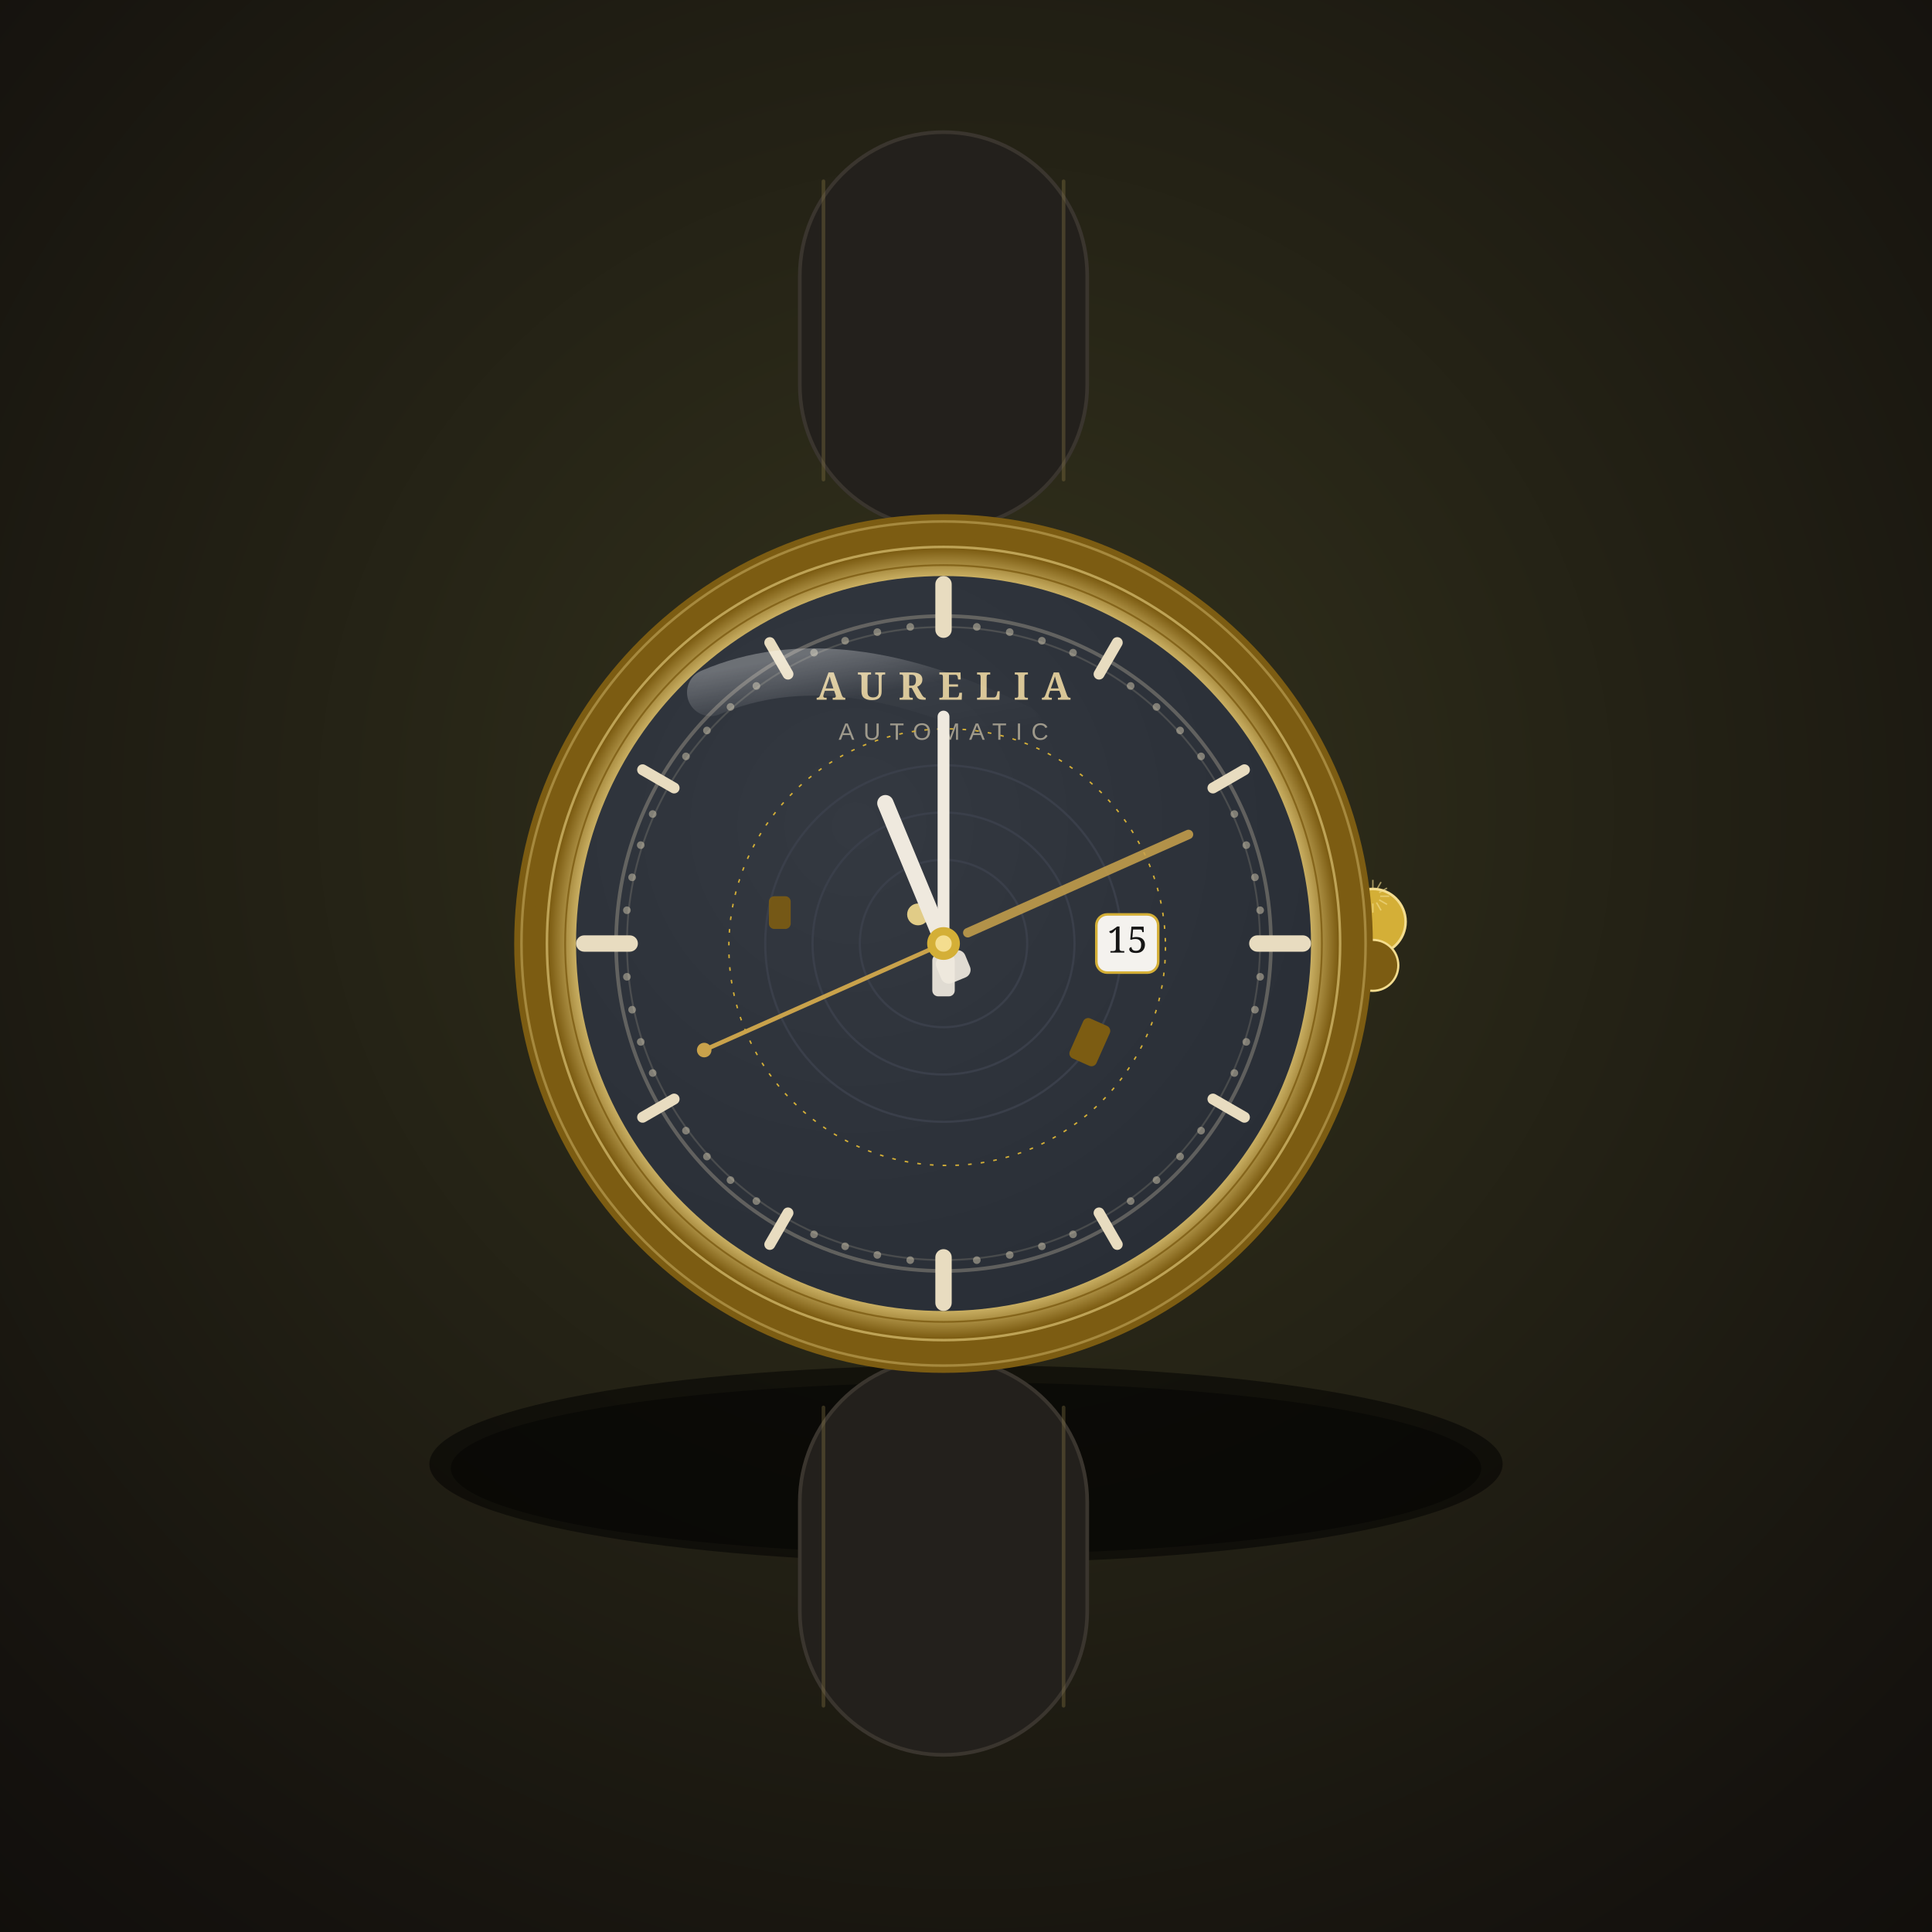
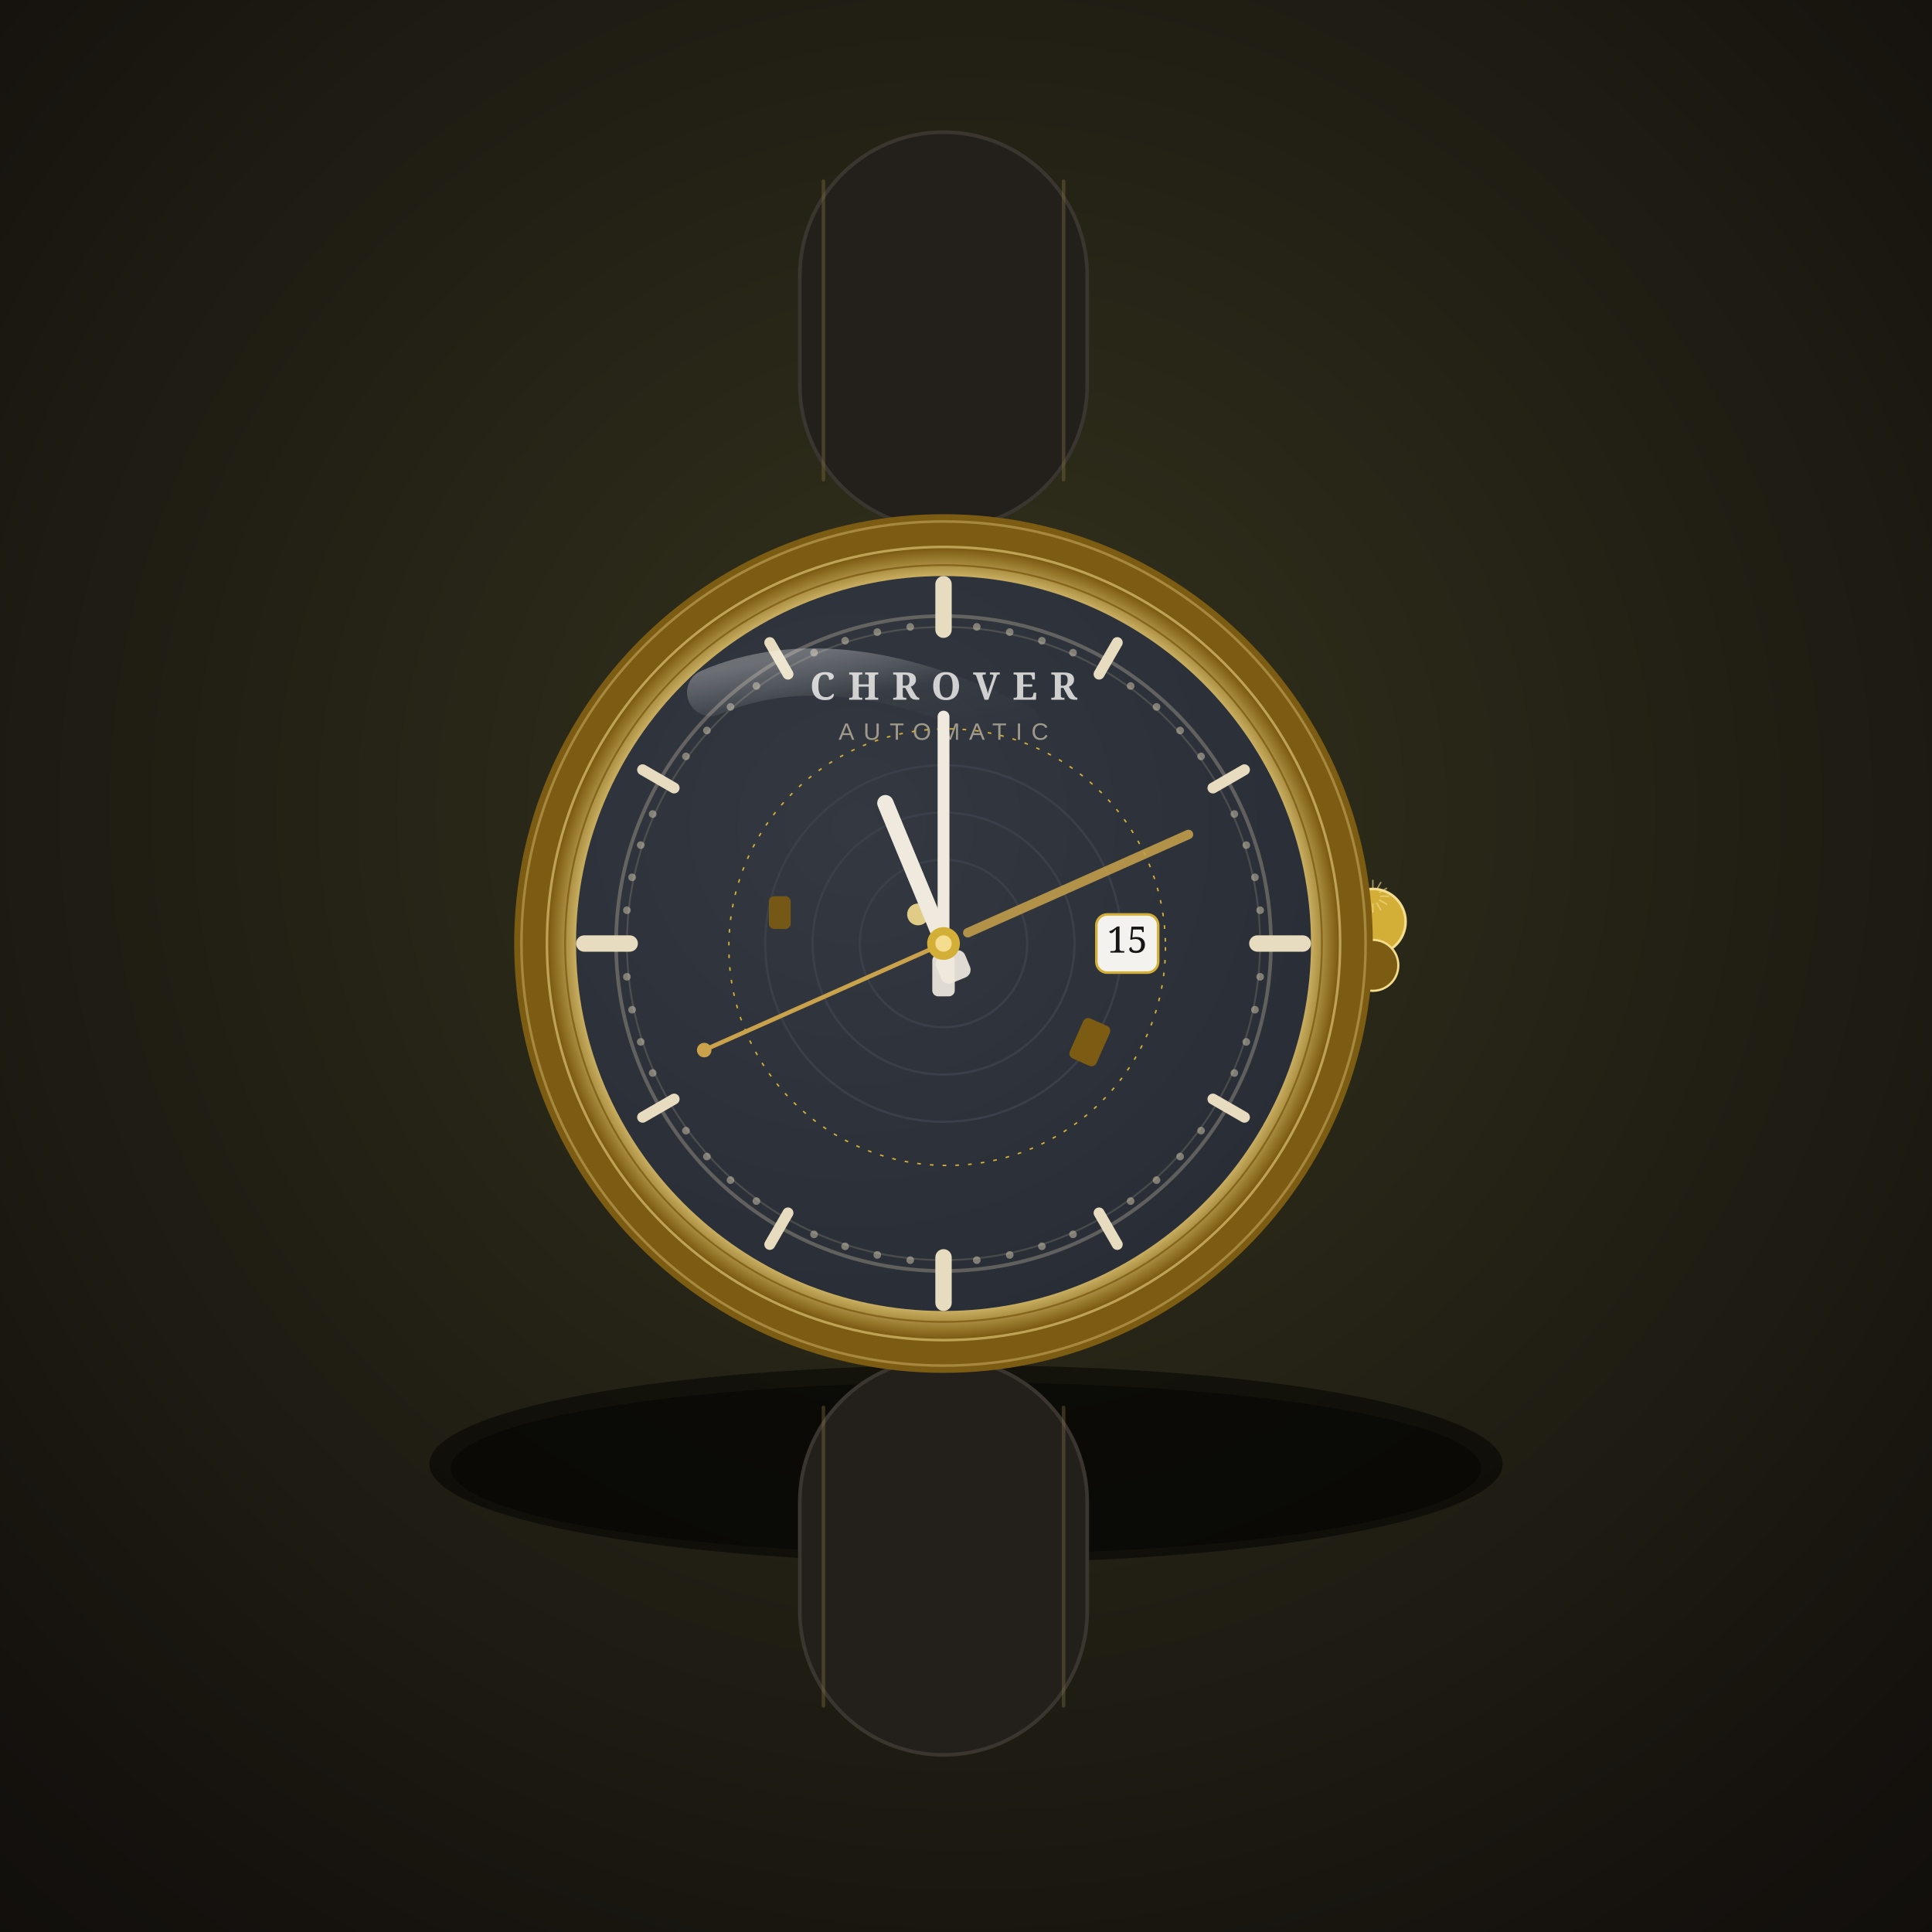
<svg xmlns="http://www.w3.org/2000/svg" width="900" height="900" viewBox="0 0 900 900" font-family="Arial, sans-serif">
  <defs>
    <radialGradient id="bg14" cx="0.5" cy="0.42" r="0.95">
      <stop offset="0%" stop-color="hsl(56 28% 16%)" />
      <stop offset="70%" stop-color="#15120e" />
      <stop offset="100%" stop-color="#0a0908" />
    </radialGradient>
    <linearGradient id="case14" x1="0" y1="0" x2="1" y2="1">
      <stop offset="0%" stop-color="#f4dd8f" />
      <stop offset="45%" stop-color="#7c5c12" stop-opacity="0.9" />
      <stop offset="100%" stop-color="#f4dd8f" />
    </linearGradient>
    <radialGradient id="dial14" cx="0.38" cy="0.34" r="0.9">
      <stop offset="0%" stop-color="#343941" />
      <stop offset="100%" stop-color="#262b33" />
    </radialGradient>
    <radialGradient id="caseRim14" cx="0.5" cy="0.5" r="0.5">
      <stop offset="82%" stop-color="#f4dd8f" />
      <stop offset="92%" stop-color="#7c5c12" />
      <stop offset="100%" stop-color="#7c5c12" />
    </radialGradient>
    <linearGradient id="glass14" x1="0" y1="0" x2="1" y2="1">
      <stop offset="0%" stop-color="#fff" stop-opacity="0.32" />
      <stop offset="45%" stop-color="#fff" stop-opacity="0.04" />
      <stop offset="100%" stop-color="#fff" stop-opacity="0" />
    </linearGradient>
  </defs>
  <rect width="900" height="900" fill="url(#bg14)" />
  <ellipse cx="450" cy="682" rx="250" ry="46" fill="#000" opacity="0.5" />
  <ellipse cx="450" cy="684" rx="240" ry="40" fill="#000" opacity="0.4" />
  <g transform="scale(0.8474576) translate(68.64407 68.64407)">
    <rect x="371" y="4" width="158" height="218" rx="79" fill="#23201c" stroke="#3a352e" stroke-width="2" />
    <rect x="383" y="30" width="2" height="166" rx="1" fill="#8a7744" opacity="0.35" />
    <rect x="515" y="30" width="2" height="166" rx="1" fill="#8a7744" opacity="0.35" />
    <rect x="371" y="678" width="158" height="218" rx="79" fill="#23201c" stroke="#3a352e" stroke-width="2" />
    <rect x="383" y="704" width="2" height="166" rx="1" fill="#8a7744" opacity="0.35" />
    <rect x="515" y="704" width="2" height="166" rx="1" fill="#8a7744" opacity="0.35" />
    <rect x="652" y="438" width="22" height="24" rx="5" fill="#7c5c12" stroke="#f4dd8f" stroke-width="1" />
    <circle cx="686" cy="438" r="18" fill="#d4af37" stroke="#f4dd8f" stroke-width="1.4" />
    <circle cx="686" cy="462" r="14" fill="#7c5c12" stroke="#f4dd8f" stroke-width="1.2" />
    <g fill="#d4af37" stroke="#f4dd8f" stroke-opacity="0.6" stroke-width="0.8">
      <path d="M 690 424 L 695 424" />
      <path d="M 689.464 426 L 693.794 428.5" />
      <path d="M 688 427.464 L 690.5 431.794" />
      <path d="M 686 428 L 686 433" />
      <path d="M 684 427.464 L 681.5 431.794" />
      <path d="M 682.536 426 L 678.206 428.5" />
      <path d="M 682 424 L 677 424" />
      <path d="M 682.536 422 L 678.206 419.5" />
      <path d="M 684 420.536 L 681.5 416.206" />
      <path d="M 686 420 L 686 415" />
      <path d="M 688 420.536 L 690.5 416.206" />
      <path d="M 689.464 422 L 693.794 419.5" />
    </g>
    <circle cx="450" cy="450" r="236" fill="url(#caseRim14)" />
    <circle cx="450" cy="450" r="224" fill="none" stroke="#7c5c12" stroke-width="3" />
    <circle cx="450" cy="450" r="202" fill="url(#dial14)" />
    <g>
      <circle cx="450" cy="450" r="218" fill="none" stroke="#f4dd8f" stroke-opacity="0.55" stroke-width="1.4" />
      <circle cx="450" cy="450" r="208" fill="none" stroke="#7c5c12" stroke-opacity="0.8" stroke-width="1" />
    </g>
    <circle cx="450" cy="450" r="180" fill="none" stroke="rgba(232,220,192,0.28)" stroke-width="2" />
    <circle cx="450" cy="450" r="174" fill="none" stroke="rgba(232,220,192,0.16)" stroke-width="1" />
    <g transform="rotate(6 450 450)">
      <circle cx="450" cy="275" r="2.1" fill="rgba(232,220,192,0.45)" />
    </g>
    <g transform="rotate(12 450 450)">
      <circle cx="450" cy="275" r="2.1" fill="rgba(232,220,192,0.45)" />
    </g>
    <g transform="rotate(18 450 450)">
      <circle cx="450" cy="275" r="2.1" fill="rgba(232,220,192,0.45)" />
    </g>
    <g transform="rotate(24 450 450)">
      <circle cx="450" cy="275" r="2.1" fill="rgba(232,220,192,0.45)" />
    </g>
    <g transform="rotate(36 450 450)">
      <circle cx="450" cy="275" r="2.1" fill="rgba(232,220,192,0.45)" />
    </g>
    <g transform="rotate(42 450 450)">
      <circle cx="450" cy="275" r="2.1" fill="rgba(232,220,192,0.45)" />
    </g>
    <g transform="rotate(48 450 450)">
      <circle cx="450" cy="275" r="2.1" fill="rgba(232,220,192,0.45)" />
    </g>
    <g transform="rotate(54 450 450)">
      <circle cx="450" cy="275" r="2.1" fill="rgba(232,220,192,0.45)" />
    </g>
    <g transform="rotate(66 450 450)">
      <circle cx="450" cy="275" r="2.1" fill="rgba(232,220,192,0.45)" />
    </g>
    <g transform="rotate(72 450 450)">
      <circle cx="450" cy="275" r="2.1" fill="rgba(232,220,192,0.45)" />
    </g>
    <g transform="rotate(78 450 450)">
      <circle cx="450" cy="275" r="2.1" fill="rgba(232,220,192,0.45)" />
    </g>
    <g transform="rotate(84 450 450)">
      <circle cx="450" cy="275" r="2.1" fill="rgba(232,220,192,0.45)" />
    </g>
    <g transform="rotate(96 450 450)">
      <circle cx="450" cy="275" r="2.1" fill="rgba(232,220,192,0.45)" />
    </g>
    <g transform="rotate(102 450 450)">
      <circle cx="450" cy="275" r="2.1" fill="rgba(232,220,192,0.45)" />
    </g>
    <g transform="rotate(108 450 450)">
      <circle cx="450" cy="275" r="2.1" fill="rgba(232,220,192,0.45)" />
    </g>
    <g transform="rotate(114 450 450)">
      <circle cx="450" cy="275" r="2.1" fill="rgba(232,220,192,0.45)" />
    </g>
    <g transform="rotate(126 450 450)">
      <circle cx="450" cy="275" r="2.1" fill="rgba(232,220,192,0.45)" />
    </g>
    <g transform="rotate(132 450 450)">
      <circle cx="450" cy="275" r="2.1" fill="rgba(232,220,192,0.45)" />
    </g>
    <g transform="rotate(138 450 450)">
      <circle cx="450" cy="275" r="2.1" fill="rgba(232,220,192,0.45)" />
    </g>
    <g transform="rotate(144 450 450)">
      <circle cx="450" cy="275" r="2.1" fill="rgba(232,220,192,0.45)" />
    </g>
    <g transform="rotate(156 450 450)">
      <circle cx="450" cy="275" r="2.1" fill="rgba(232,220,192,0.45)" />
    </g>
    <g transform="rotate(162 450 450)">
      <circle cx="450" cy="275" r="2.1" fill="rgba(232,220,192,0.45)" />
    </g>
    <g transform="rotate(168 450 450)">
      <circle cx="450" cy="275" r="2.1" fill="rgba(232,220,192,0.45)" />
    </g>
    <g transform="rotate(174 450 450)">
      <circle cx="450" cy="275" r="2.1" fill="rgba(232,220,192,0.45)" />
    </g>
    <g transform="rotate(186 450 450)">
      <circle cx="450" cy="275" r="2.1" fill="rgba(232,220,192,0.45)" />
    </g>
    <g transform="rotate(192 450 450)">
      <circle cx="450" cy="275" r="2.1" fill="rgba(232,220,192,0.45)" />
    </g>
    <g transform="rotate(198 450 450)">
      <circle cx="450" cy="275" r="2.1" fill="rgba(232,220,192,0.45)" />
    </g>
    <g transform="rotate(204 450 450)">
      <circle cx="450" cy="275" r="2.1" fill="rgba(232,220,192,0.45)" />
    </g>
    <g transform="rotate(216 450 450)">
      <circle cx="450" cy="275" r="2.1" fill="rgba(232,220,192,0.45)" />
    </g>
    <g transform="rotate(222 450 450)">
      <circle cx="450" cy="275" r="2.1" fill="rgba(232,220,192,0.45)" />
    </g>
    <g transform="rotate(228 450 450)">
      <circle cx="450" cy="275" r="2.1" fill="rgba(232,220,192,0.45)" />
    </g>
    <g transform="rotate(234 450 450)">
      <circle cx="450" cy="275" r="2.1" fill="rgba(232,220,192,0.45)" />
    </g>
    <g transform="rotate(246 450 450)">
      <circle cx="450" cy="275" r="2.1" fill="rgba(232,220,192,0.45)" />
    </g>
    <g transform="rotate(252 450 450)">
      <circle cx="450" cy="275" r="2.1" fill="rgba(232,220,192,0.45)" />
    </g>
    <g transform="rotate(258 450 450)">
      <circle cx="450" cy="275" r="2.1" fill="rgba(232,220,192,0.45)" />
    </g>
    <g transform="rotate(264 450 450)">
      <circle cx="450" cy="275" r="2.1" fill="rgba(232,220,192,0.45)" />
    </g>
    <g transform="rotate(276 450 450)">
      <circle cx="450" cy="275" r="2.1" fill="rgba(232,220,192,0.45)" />
    </g>
    <g transform="rotate(282 450 450)">
      <circle cx="450" cy="275" r="2.1" fill="rgba(232,220,192,0.45)" />
    </g>
    <g transform="rotate(288 450 450)">
      <circle cx="450" cy="275" r="2.1" fill="rgba(232,220,192,0.45)" />
    </g>
    <g transform="rotate(294 450 450)">
      <circle cx="450" cy="275" r="2.1" fill="rgba(232,220,192,0.45)" />
    </g>
    <g transform="rotate(306 450 450)">
      <circle cx="450" cy="275" r="2.1" fill="rgba(232,220,192,0.45)" />
    </g>
    <g transform="rotate(312 450 450)">
      <circle cx="450" cy="275" r="2.1" fill="rgba(232,220,192,0.45)" />
    </g>
    <g transform="rotate(318 450 450)">
      <circle cx="450" cy="275" r="2.1" fill="rgba(232,220,192,0.45)" />
    </g>
    <g transform="rotate(324 450 450)">
      <circle cx="450" cy="275" r="2.1" fill="rgba(232,220,192,0.45)" />
    </g>
    <g transform="rotate(336 450 450)">
      <circle cx="450" cy="275" r="2.1" fill="rgba(232,220,192,0.45)" />
    </g>
    <g transform="rotate(342 450 450)">
      <circle cx="450" cy="275" r="2.1" fill="rgba(232,220,192,0.45)" />
    </g>
    <g transform="rotate(348 450 450)">
      <circle cx="450" cy="275" r="2.1" fill="rgba(232,220,192,0.45)" />
    </g>
    <g transform="rotate(354 450 450)">
      <circle cx="450" cy="275" r="2.1" fill="rgba(232,220,192,0.45)" />
    </g>
    <g transform="rotate(0 450 450)">
      <rect x="445.5" y="248" width="9" height="34" rx="4.5" fill="#e8dcc0" />
    </g>
    <g transform="rotate(30 450 450)">
      <rect x="447" y="256" width="6" height="26" rx="3" fill="#e8dcc0" />
    </g>
    <g transform="rotate(60 450 450)">
      <rect x="447" y="256" width="6" height="26" rx="3" fill="#e8dcc0" />
    </g>
    <g transform="rotate(90 450 450)">
      <rect x="445.5" y="248" width="9" height="34" rx="4.5" fill="#e8dcc0" />
    </g>
    <g transform="rotate(120 450 450)">
      <rect x="447" y="256" width="6" height="26" rx="3" fill="#e8dcc0" />
    </g>
    <g transform="rotate(150 450 450)">
      <rect x="447" y="256" width="6" height="26" rx="3" fill="#e8dcc0" />
    </g>
    <g transform="rotate(180 450 450)">
      <rect x="445.5" y="248" width="9" height="34" rx="4.5" fill="#e8dcc0" />
    </g>
    <g transform="rotate(210 450 450)">
      <rect x="447" y="256" width="6" height="26" rx="3" fill="#e8dcc0" />
    </g>
    <g transform="rotate(240 450 450)">
      <rect x="447" y="256" width="6" height="26" rx="3" fill="#e8dcc0" />
    </g>
    <g transform="rotate(270 450 450)">
      <rect x="445.5" y="248" width="9" height="34" rx="4.5" fill="#e8dcc0" />
    </g>
    <g transform="rotate(300 450 450)">
      <rect x="447" y="256" width="6" height="26" rx="3" fill="#e8dcc0" />
    </g>
    <g transform="rotate(330 450 450)">
      <rect x="447" y="256" width="6" height="26" rx="3" fill="#e8dcc0" />
    </g>
-     <text x="450" y="316" text-anchor="middle" font-family="Georgia, serif" font-size="21" letter-spacing="7" fill="#d9c697" font-weight="600">AURELIA</text>
+     <text x="450" y="316" text-anchor="middle" font-family="Georgia, serif" font-size="21" letter-spacing="7" fill="#cfcfcf" font-weight="600">CHROVER</text>
    <text x="450" y="338" text-anchor="middle" font-family="Arial, sans-serif" font-size="13" letter-spacing="5" fill="rgba(232,220,192,0.6)">AUTOMATIC</text>
    <circle cx="450" cy="450" r="46" fill="none" stroke="#3a3f4a" stroke-width="1.2" />
    <circle cx="450" cy="450" r="72" fill="none" stroke="#3a3f4a" stroke-width="1.2" />
    <circle cx="450" cy="450" r="98" fill="none" stroke="#3a3f4a" stroke-width="1.2" />
    <circle cx="452" cy="452" r="120" fill="none" stroke="#d4af37" stroke-width="0.8" stroke-dasharray="2 5" />
    <circle cx="436" cy="434" r="6" fill="#f4dd8f" opacity="0.9" />
    <rect x="528" y="490" width="16" height="24" rx="3" fill="#7c5c12" transform="rotate(24 528 490)" />
    <rect x="354" y="424" width="12" height="18" rx="3" fill="#7c5c12" opacity="0.9" />
    <g>
      <rect x="534" y="434" width="34" height="32" rx="6" fill="#f4f2ee" stroke="#d4af37" stroke-width="1.4" />
      <text x="551" y="455" text-anchor="middle" font-family="Georgia, serif" font-size="20" fill="#151515">15</text>
    </g>
    <g transform="rotate(-22.5 450 450)">
      <rect x="445.5" y="362" width="9" height="88" rx="4.5" fill="#efe9de" />
      <rect x="441.45" y="456" width="17.1" height="15.84" rx="4.5" fill="#efe9de" opacity="0.92" />
    </g>
    <g transform="rotate(0 450 450)">
      <rect x="446.75" y="322" width="6.5" height="128" rx="3.25" fill="#efe9de" />
      <rect x="443.825" y="456" width="12.35" height="23.04" rx="3.25" fill="#efe9de" opacity="0.92" />
    </g>
    <g transform="rotate(246 450 450)">
      <rect x="448.8" y="308" width="2.4" height="142" rx="1.2" fill="#c9a24b" />
      <circle cx="450" cy="306" r="4" fill="#c9a24b" />
      <rect x="447.4" y="462" width="5.2" height="138" rx="2.6" fill="#c9a24b" opacity="0.85" />
    </g>
    <circle cx="450" cy="450" r="9" fill="#d4af37" />
    <circle cx="450" cy="450" r="4.5" fill="#f4dd8f" />
    <rect x="449" y="448.5" width="2" height="26" rx="1" fill="#f4dd8f" opacity="0" />
    <path d="M 322 312 Q 392 282 492 332" fill="none" stroke="url(#glass14)" stroke-width="26" stroke-linecap="round" opacity="0.9" />
    <circle cx="450" cy="450" r="232" fill="none" stroke="#f4dd8f" stroke-opacity="0.35" stroke-width="1.4" />
  </g>
</svg>
